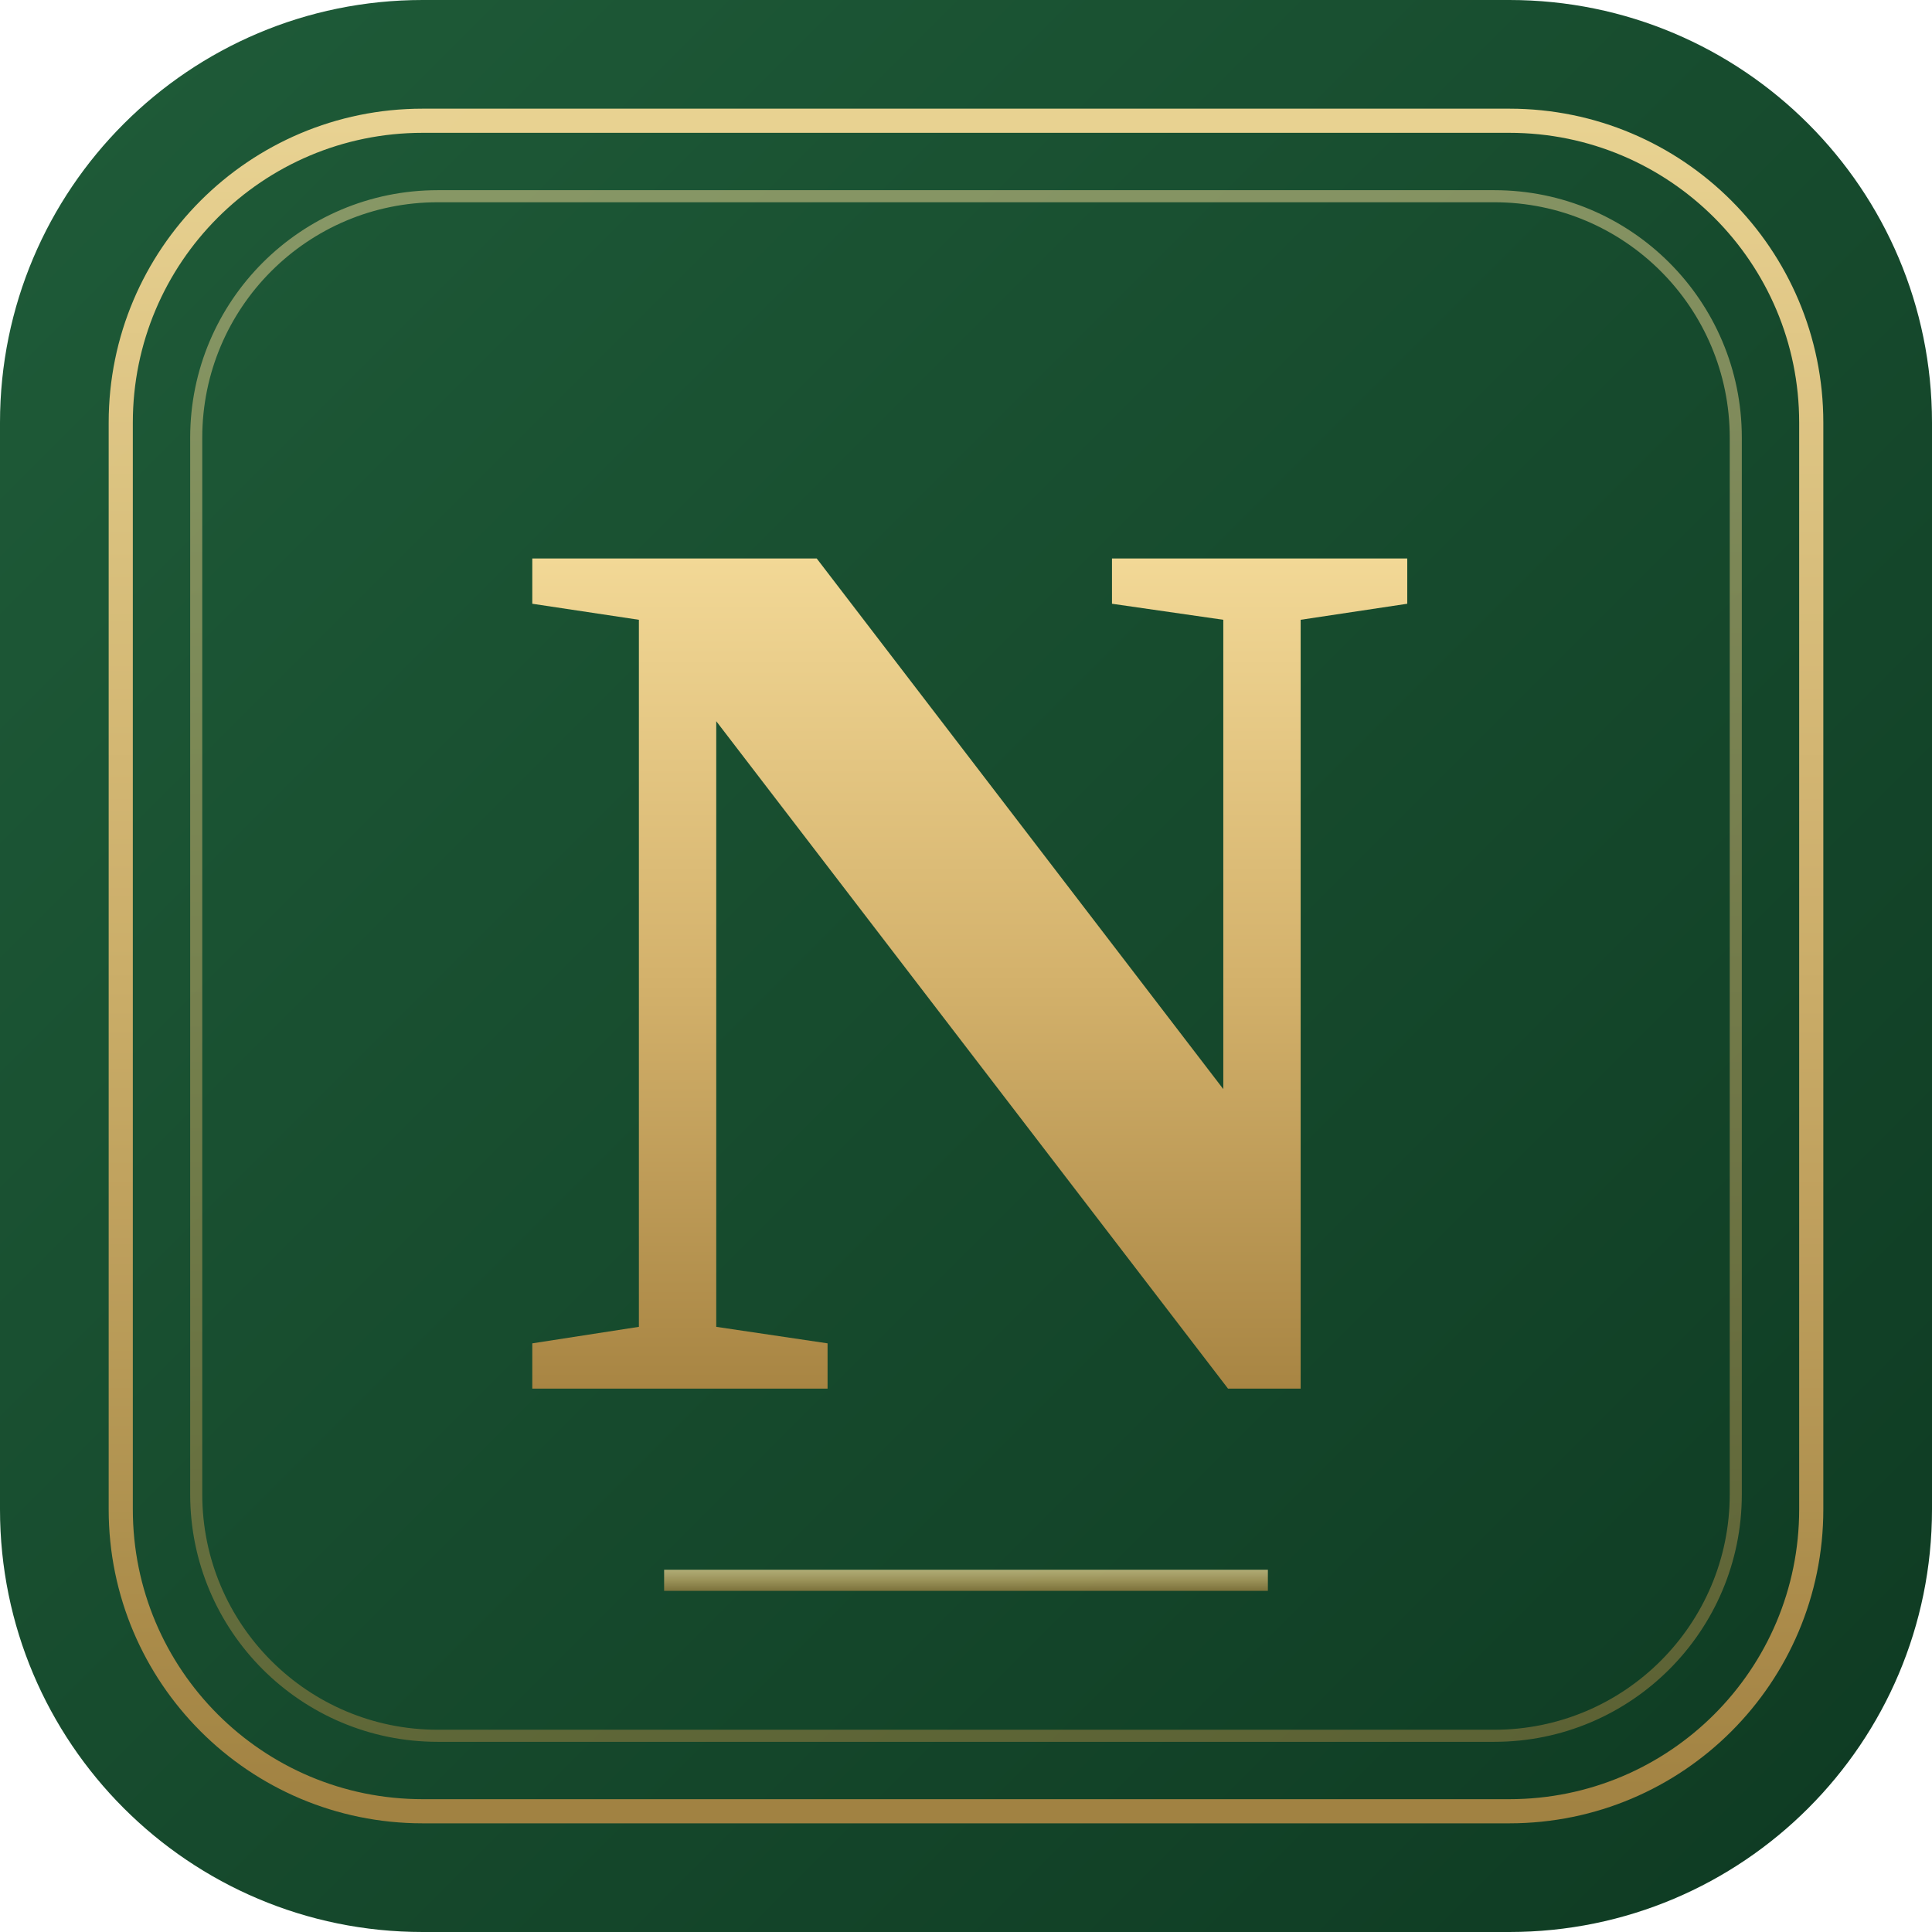
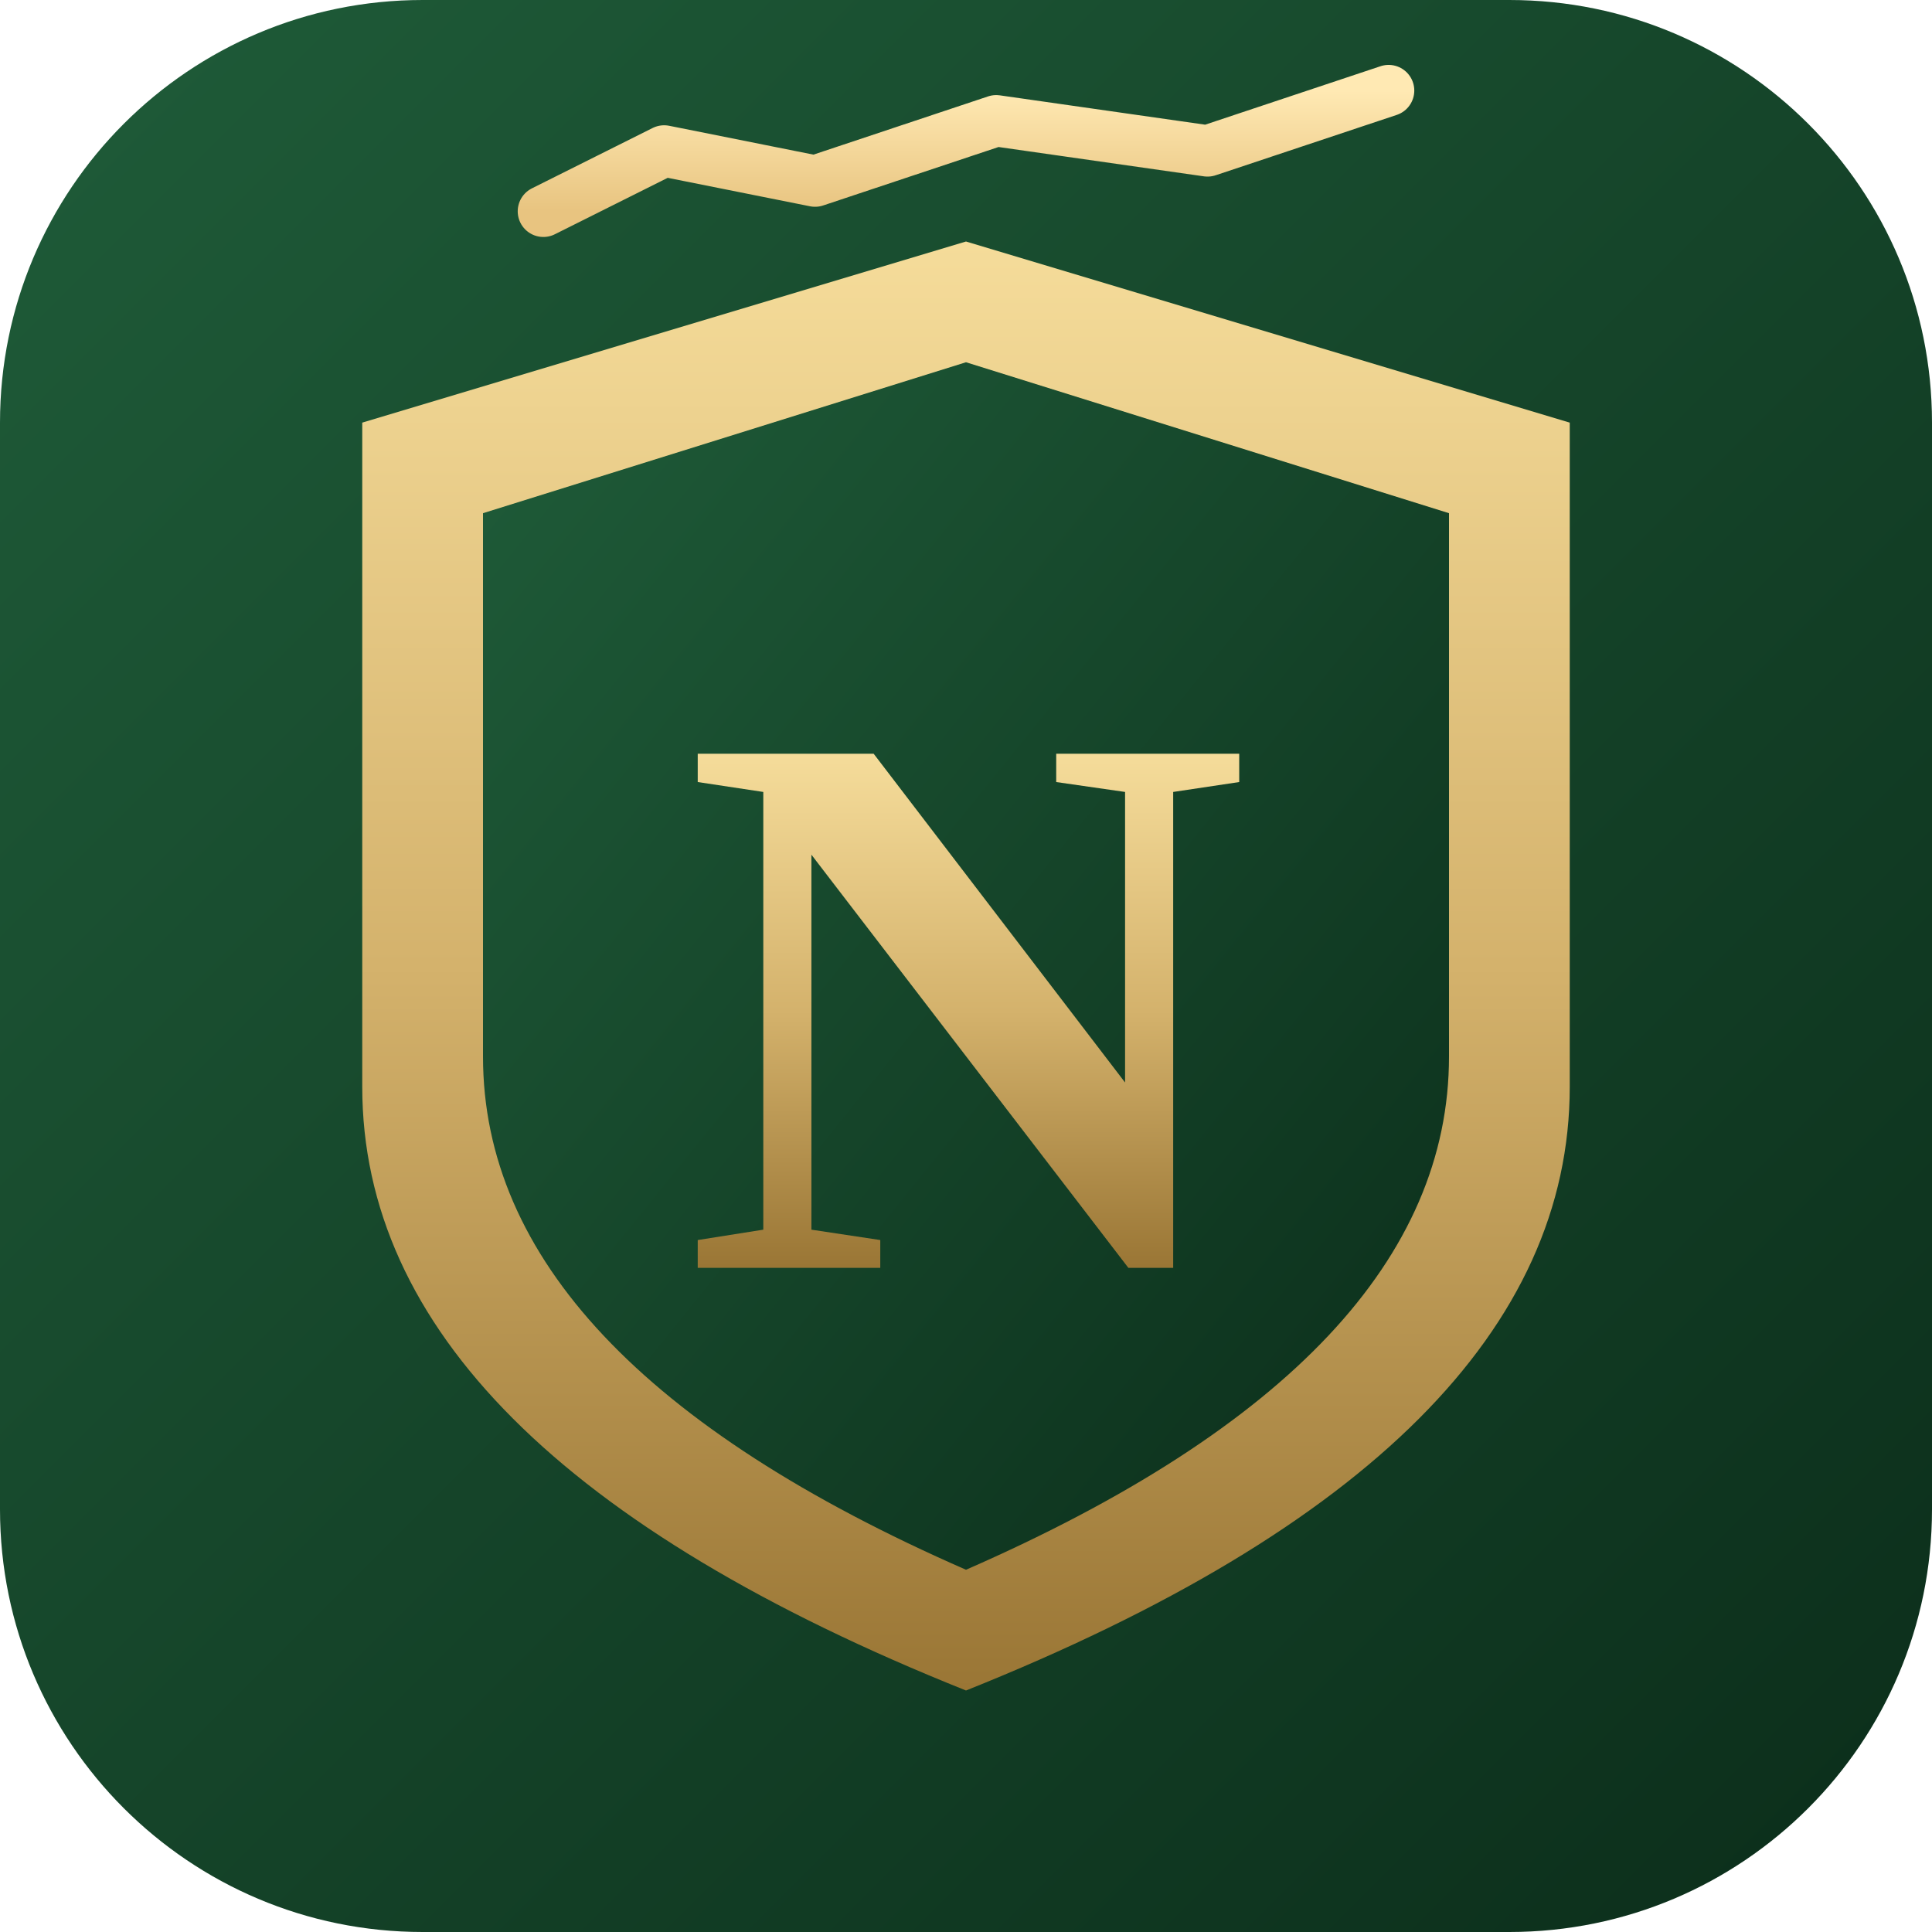
<svg xmlns="http://www.w3.org/2000/svg" viewBox="0 0 64 64" role="img" aria-label="Nestworth">
  <defs>
    <linearGradient id="bg" x1="0" y1="0" x2="1" y2="1">
      <stop offset="0%" stop-color="#1F5C39" />
-       <stop offset="100%" stop-color="#0E3A22" />
+       <stop offset="100%" stop-color="#0B2D1A" />
    </linearGradient>
    <linearGradient id="gold" x1="0" y1="0" x2="0" y2="1">
-       <stop offset="0%" stop-color="#F2D896" />
+       <stop offset="0%" stop-color="#F5DC9A" />
      <stop offset="50%" stop-color="#D4B26C" />
-       <stop offset="100%" stop-color="#A88543" />
+       <stop offset="100%" stop-color="#9A7635" />
+     </linearGradient>
+     <linearGradient id="goldLight" x1="0" y1="0" x2="0" y2="1">
+       <stop offset="0%" stop-color="#FFE9B3" />
+       <stop offset="100%" stop-color="#E8C480" />
    </linearGradient>
  </defs>
  <rect width="64" height="64" rx="14" fill="url(#bg)" />
-   <rect x="4" y="4" width="56" height="56" rx="10" fill="none" stroke="url(#gold)" stroke-width="0.8" opacity="0.95" />
-   <rect x="6.5" y="6.5" width="51" height="51" rx="8" fill="none" stroke="url(#gold)" stroke-width="0.4" opacity="0.5" />
-   <text x="32" y="46" font-family="'Playfair Display', 'EB Garamond', 'Times New Roman', Georgia, serif" font-size="42" font-weight="700" fill="url(#gold)" text-anchor="middle" letter-spacing="-1">N</text>
-   <rect x="22" y="52" width="20" height="0.7" fill="url(#gold)" opacity="0.7" />
+   <path d="M 32 8 L 52 14 L 52 36 Q 52 48 32 56 Q 12 48 12 36 L 12 14 Z" fill="url(#gold)" />
+   <path d="M 32 12 L 48 17 L 48 35 Q 48 45 32 52 Q 16 45 16 35 L 16 17 Z" fill="url(#bg)" />
+   <text x="32" y="42" font-family="'Playfair Display','Times New Roman',serif" font-size="26" font-weight="700" fill="url(#gold)" text-anchor="middle">N</text>
+   <polyline points="18,7 22,5 27,6 33,4 40,5 46,3" stroke="url(#goldLight)" stroke-width="1.7" fill="none" stroke-linejoin="round" stroke-linecap="round" />
</svg>
